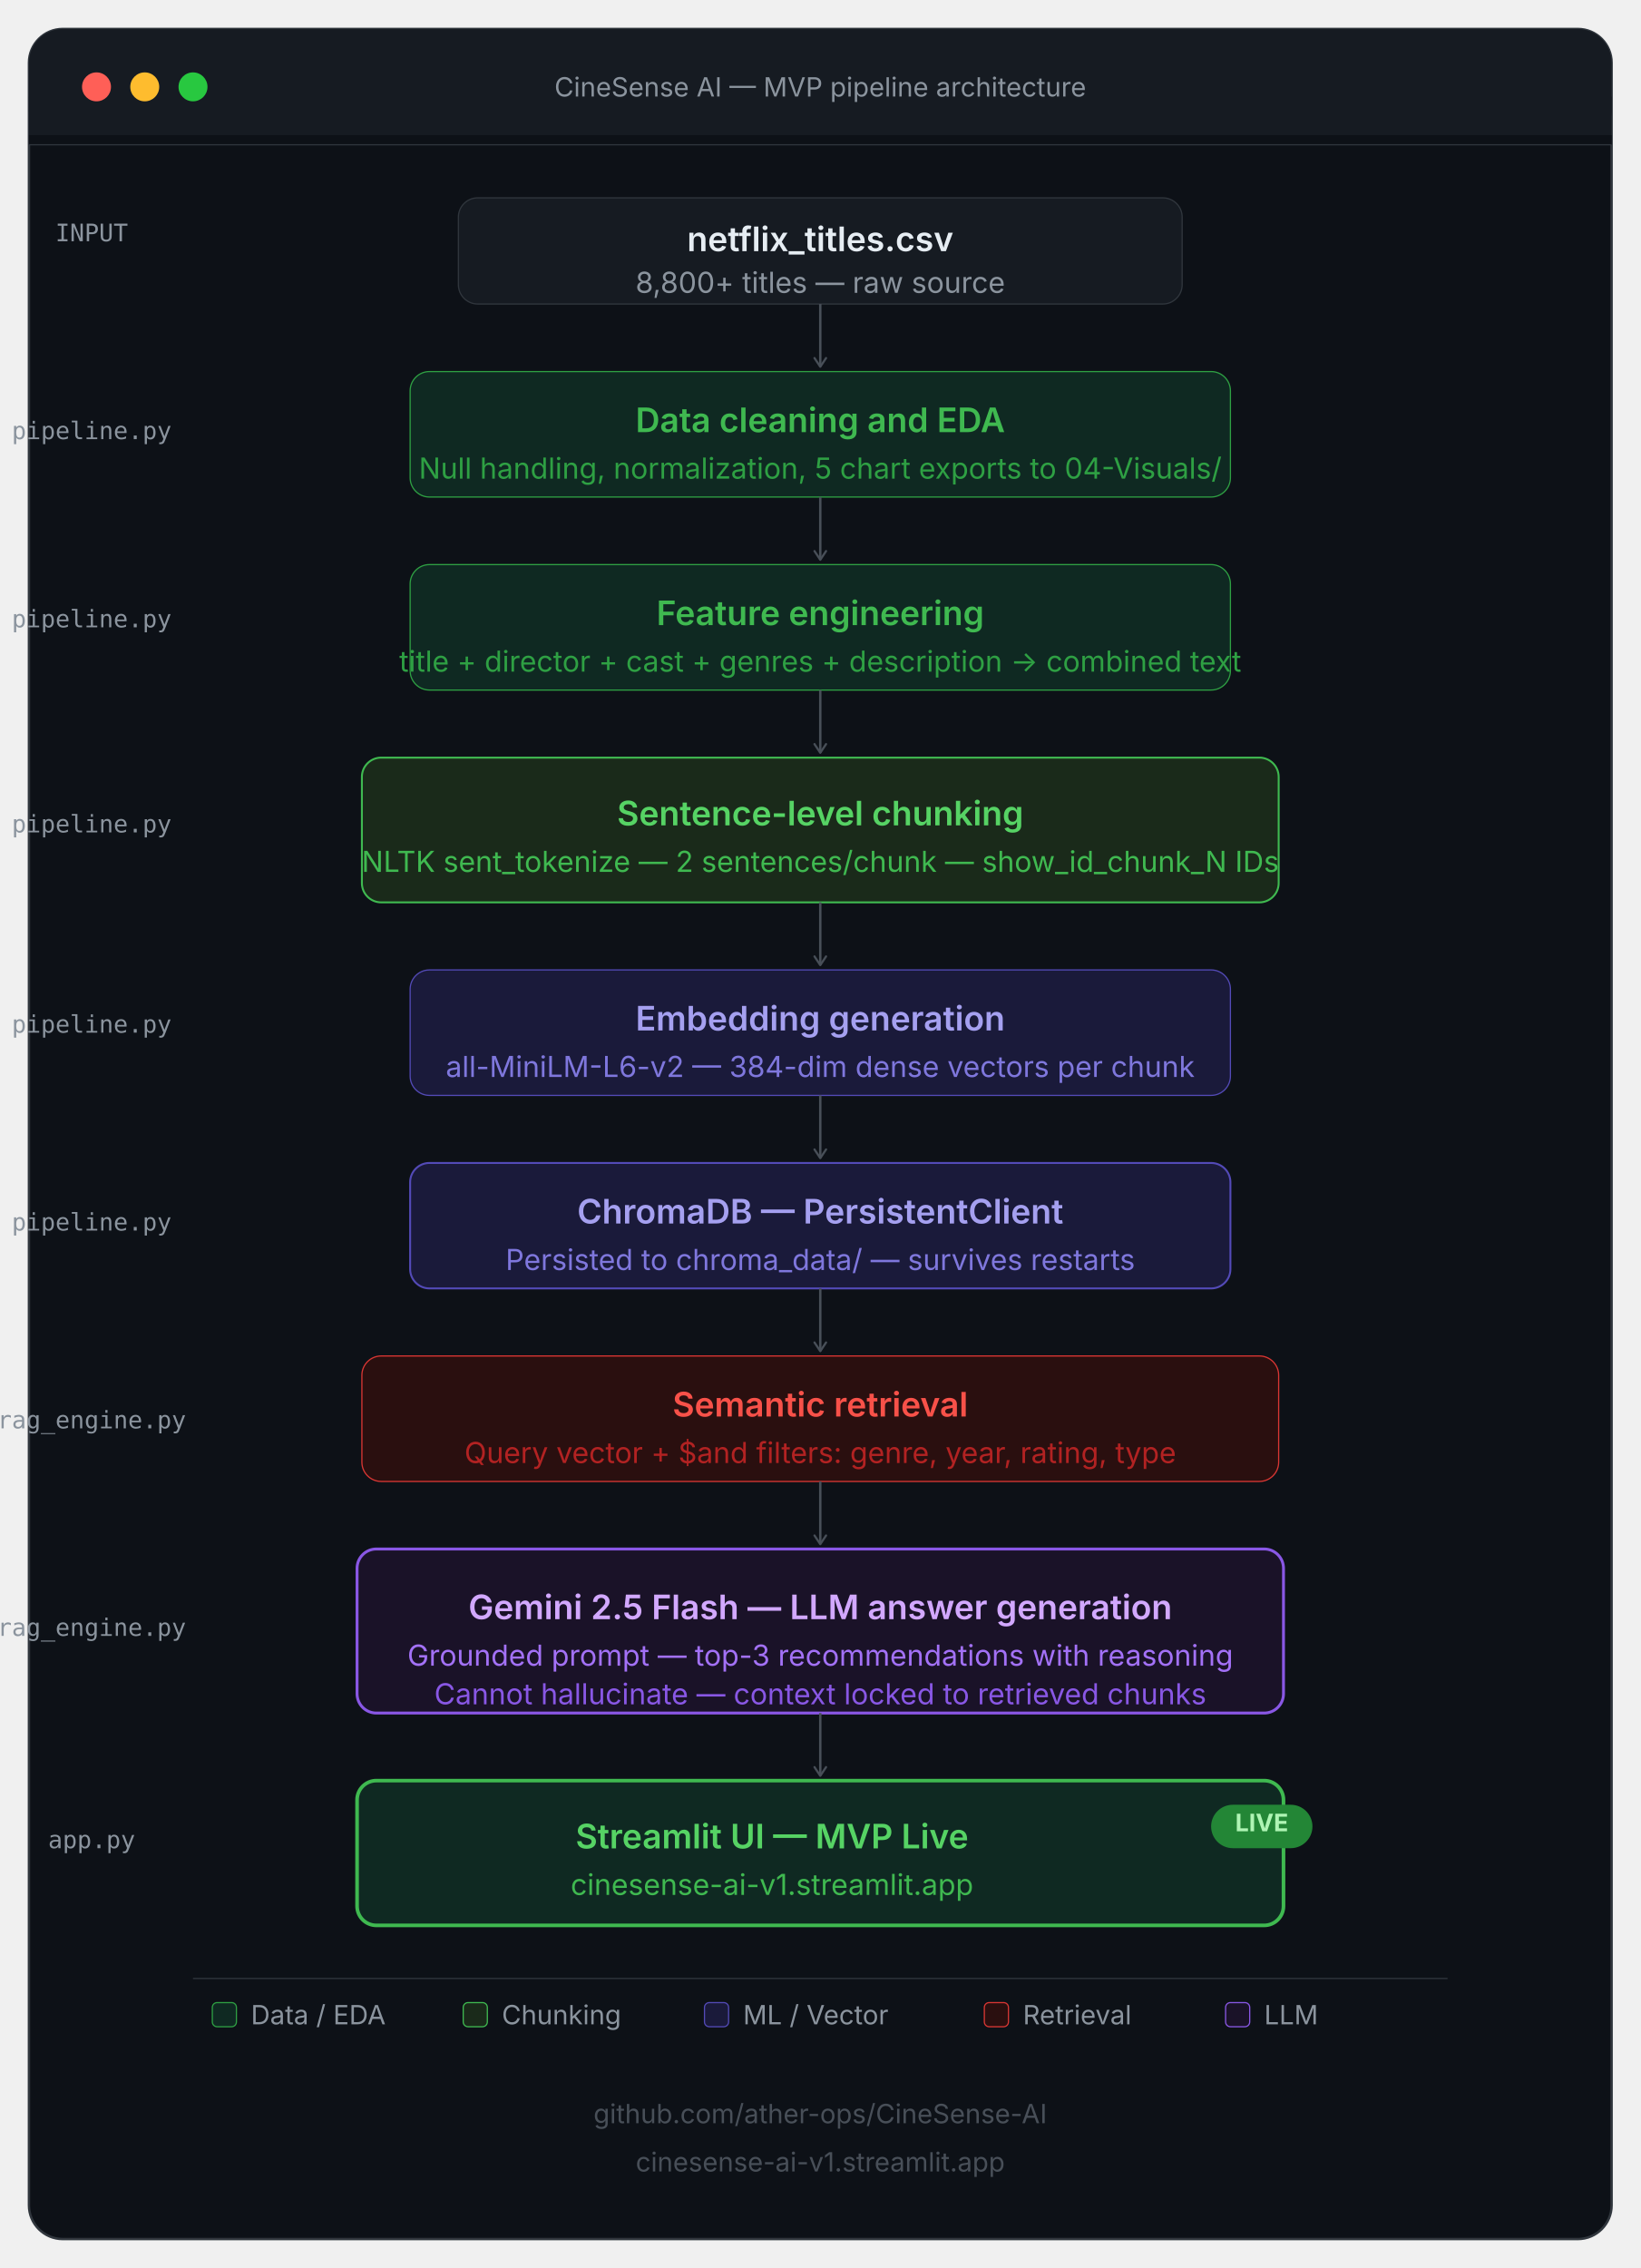
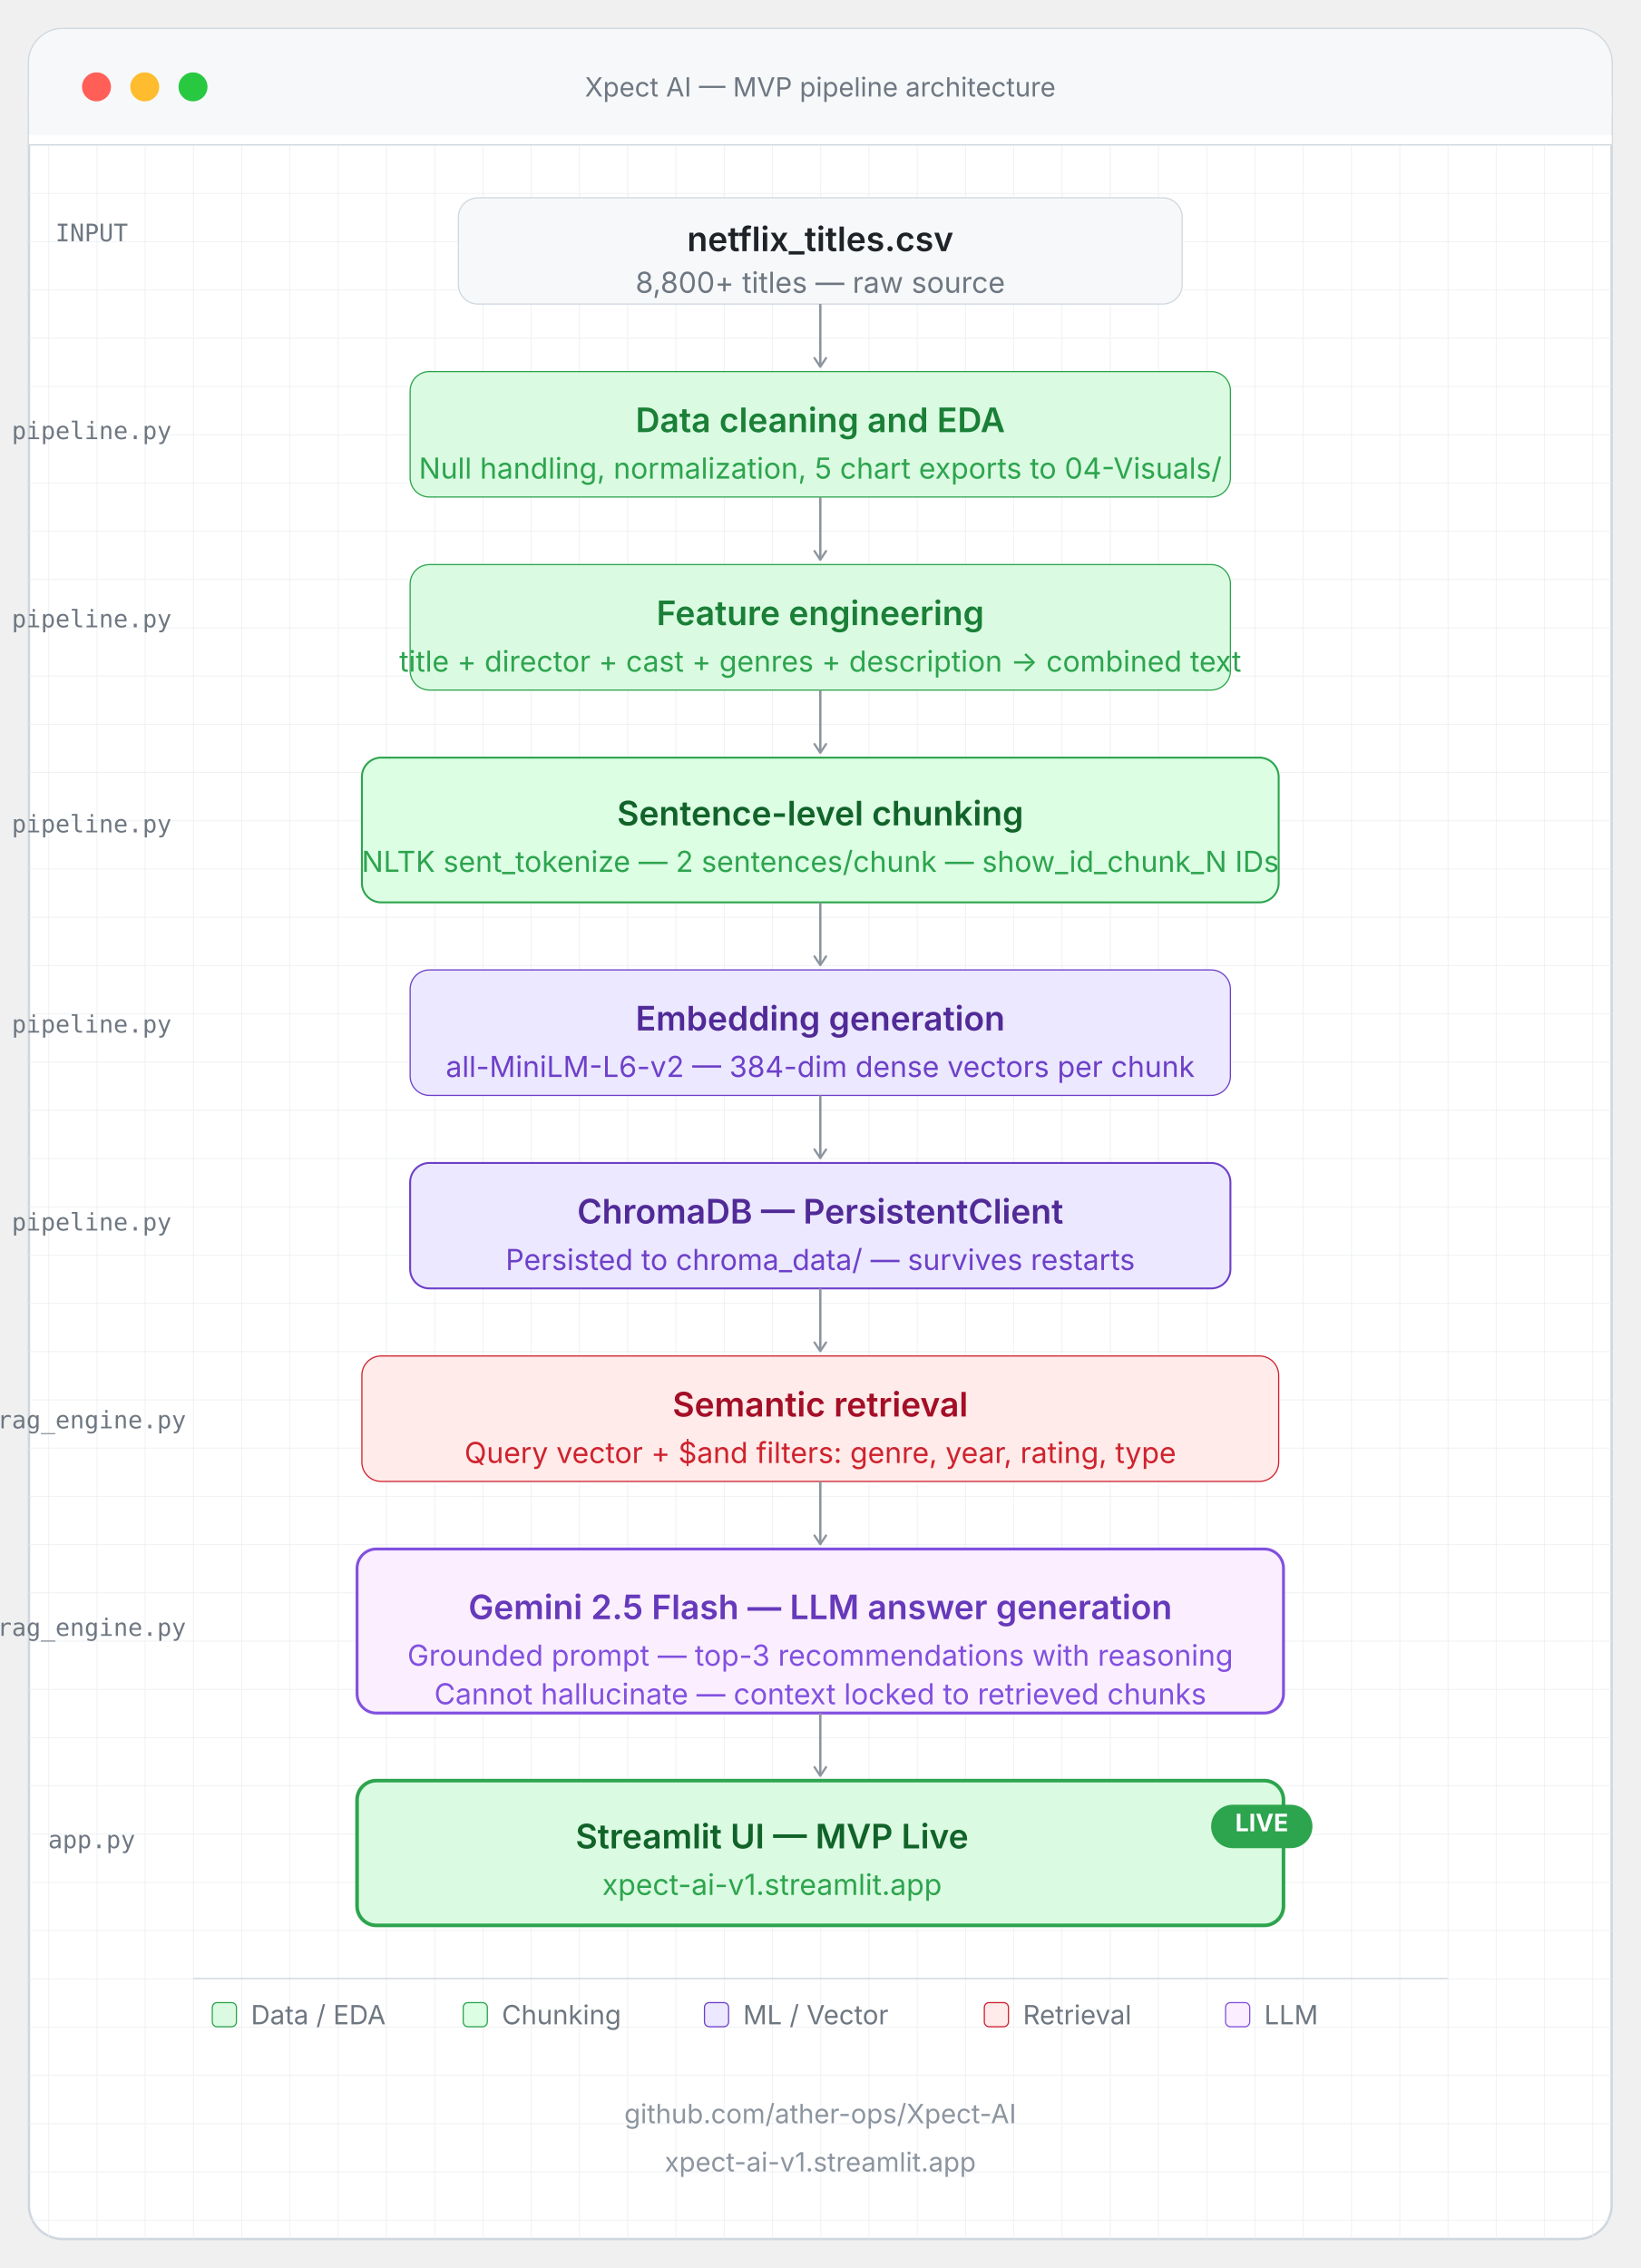
<svg xmlns="http://www.w3.org/2000/svg" width="100%" viewBox="0 0 680 940" role="img">
  <defs>
    <style>
    text { font-family: -apple-system, BlinkMacSystemFont, 'Segoe UI', sans-serif; }
    .th  { font-size:14px; font-weight:600; }
    .ts  { font-size:12px; font-weight:400; }
-     .day { font-size:10px; font-weight:500; fill:#8b949e; font-family:'SFMono-Regular',monospace; }
+     .day { font-size:10px; font-weight:500; fill:#6e7781; font-family:'SFMono-Regular',monospace; }
  </style>
    <marker id="arrow" viewBox="0 0 10 10" refX="8" refY="5" markerWidth="6" markerHeight="6" orient="auto-start-reverse">
-       <path d="M2 1L8 5L2 9" fill="none" stroke="#484f58" stroke-width="1.5" stroke-linecap="round" stroke-linejoin="round" />
+       <path d="M2 1L8 5L2 9" fill="none" stroke="#8c959f" stroke-width="1.5" stroke-linecap="round" stroke-linejoin="round" />
    </marker>
+     <pattern id="grid" width="20" height="20" patternUnits="userSpaceOnUse">
+       <path d="M 20 0 L 0 0 0 20" fill="none" stroke="#e8ecf0" stroke-width="0.5" />
+     </pattern>
  </defs>
-   <rect x="12" y="12" width="656" height="916" rx="14" fill="#0d1117" stroke="#30363d" stroke-width="1" />
-   <rect x="12" y="12" width="656" height="48" rx="14" fill="#161b22" />
-   <rect x="12" y="40" width="656" height="20" fill="#161b22" />
-   <rect x="12" y="56" width="656" height="4" fill="#0d1117" />
-   <line x1="12" y1="60" x2="668" y2="60" stroke="#30363d" stroke-width="0.5" />
+   <rect x="12" y="12" width="656" height="916" rx="14" fill="#ffffff" stroke="#d0d7de" stroke-width="1" />
+   <clipPath id="cardClip">
+     <rect x="12" y="60" width="656" height="868" rx="0" />
+   </clipPath>
+   <rect x="12" y="60" width="656" height="868" fill="url(#grid)" clip-path="url(#cardClip)" />
+   <rect x="12" y="12" width="656" height="48" rx="14" fill="#f6f8fa" />
+   <rect x="12" y="40" width="656" height="20" fill="#f6f8fa" />
+   <rect x="12" y="56" width="656" height="4" fill="#ffffff" />
+   <line x1="12" y1="60" x2="668" y2="60" stroke="#d0d7de" stroke-width="0.5" />
  <circle cx="40" cy="36" r="6" fill="#ff5f57" />
  <circle cx="60" cy="36" r="6" fill="#febc2e" />
  <circle cx="80" cy="36" r="6" fill="#28c840" />
-   <text x="340" y="40" text-anchor="middle" font-family="monospace" font-size="11" fill="#8b949e">CineSense AI — MVP pipeline architecture</text>
+   <text x="340" y="40" text-anchor="middle" font-family="monospace" font-size="11" fill="#6e7781">Xpect AI — MVP pipeline architecture</text>
  <text x="38" y="100" text-anchor="middle" class="day">INPUT</text>
-   <rect x="190" y="82" width="300" height="44" rx="8" fill="#161b22" stroke="#30363d" stroke-width="0.5" />
-   <text x="340" y="99" text-anchor="middle" dominant-baseline="central" class="th" fill="#e6edf3">netflix_titles.csv</text>
-   <text x="340" y="117" text-anchor="middle" dominant-baseline="central" class="ts" fill="#8b949e">8,800+ titles — raw source</text>
-   <line x1="340" y1="126" x2="340" y2="152" stroke="#484f58" stroke-width="1" marker-end="url(#arrow)" />
+   <rect x="190" y="82" width="300" height="44" rx="8" fill="#f6f8fa" stroke="#d0d7de" stroke-width="0.5" />
+   <text x="340" y="99" text-anchor="middle" dominant-baseline="central" class="th" fill="#1f2328">netflix_titles.csv</text>
+   <text x="340" y="117" text-anchor="middle" dominant-baseline="central" class="ts" fill="#6e7781">8,800+ titles — raw source</text>
+   <line x1="340" y1="126" x2="340" y2="152" stroke="#8c959f" stroke-width="1" marker-end="url(#arrow)" />
  <text x="38" y="182" text-anchor="middle" class="day">pipeline.py</text>
-   <rect x="170" y="154" width="340" height="52" rx="8" fill="#0f2922" stroke="#2ea043" stroke-width="0.5" />
-   <text x="340" y="174" text-anchor="middle" dominant-baseline="central" class="th" fill="#3fb950">Data cleaning and EDA</text>
-   <text x="340" y="194" text-anchor="middle" dominant-baseline="central" class="ts" fill="#2ea043">Null handling, normalization, 5 chart exports to 04-Visuals/</text>
-   <line x1="340" y1="206" x2="340" y2="232" stroke="#484f58" stroke-width="1" marker-end="url(#arrow)" />
+   <rect x="170" y="154" width="340" height="52" rx="8" fill="#dafbe1" stroke="#2da44e" stroke-width="0.5" />
+   <text x="340" y="174" text-anchor="middle" dominant-baseline="central" class="th" fill="#1a7f37">Data cleaning and EDA</text>
+   <text x="340" y="194" text-anchor="middle" dominant-baseline="central" class="ts" fill="#2da44e">Null handling, normalization, 5 chart exports to 04-Visuals/</text>
+   <line x1="340" y1="206" x2="340" y2="232" stroke="#8c959f" stroke-width="1" marker-end="url(#arrow)" />
  <text x="38" y="260" text-anchor="middle" class="day">pipeline.py</text>
-   <rect x="170" y="234" width="340" height="52" rx="8" fill="#0f2922" stroke="#2ea043" stroke-width="0.5" />
-   <text x="340" y="254" text-anchor="middle" dominant-baseline="central" class="th" fill="#3fb950">Feature engineering</text>
-   <text x="340" y="274" text-anchor="middle" dominant-baseline="central" class="ts" fill="#2ea043">title + director + cast + genres + description → combined text</text>
-   <line x1="340" y1="286" x2="340" y2="312" stroke="#484f58" stroke-width="1" marker-end="url(#arrow)" />
+   <rect x="170" y="234" width="340" height="52" rx="8" fill="#dafbe1" stroke="#2da44e" stroke-width="0.5" />
+   <text x="340" y="254" text-anchor="middle" dominant-baseline="central" class="th" fill="#1a7f37">Feature engineering</text>
+   <text x="340" y="274" text-anchor="middle" dominant-baseline="central" class="ts" fill="#2da44e">title + director + cast + genres + description → combined text</text>
+   <line x1="340" y1="286" x2="340" y2="312" stroke="#8c959f" stroke-width="1" marker-end="url(#arrow)" />
  <text x="38" y="345" text-anchor="middle" class="day">pipeline.py</text>
-   <rect x="150" y="314" width="380" height="60" rx="8" fill="#1a2a1a" stroke="#3fb950" stroke-width="0.8" />
-   <text x="340" y="337" text-anchor="middle" dominant-baseline="central" class="th" fill="#56d364">Sentence-level chunking</text>
-   <text x="340" y="357" text-anchor="middle" dominant-baseline="central" class="ts" fill="#3fb950">NLTK sent_tokenize — 2 sentences/chunk — show_id_chunk_N IDs</text>
-   <line x1="340" y1="374" x2="340" y2="400" stroke="#484f58" stroke-width="1" marker-end="url(#arrow)" />
+   <rect x="150" y="314" width="380" height="60" rx="8" fill="#dcffe4" stroke="#2da44e" stroke-width="0.8" />
+   <text x="340" y="337" text-anchor="middle" dominant-baseline="central" class="th" fill="#116329">Sentence-level chunking</text>
+   <text x="340" y="357" text-anchor="middle" dominant-baseline="central" class="ts" fill="#2da44e">NLTK sent_tokenize — 2 sentences/chunk — show_id_chunk_N IDs</text>
+   <line x1="340" y1="374" x2="340" y2="400" stroke="#8c959f" stroke-width="1" marker-end="url(#arrow)" />
  <text x="38" y="428" text-anchor="middle" class="day">pipeline.py</text>
-   <rect x="170" y="402" width="340" height="52" rx="8" fill="#1a1a3a" stroke="#534ab7" stroke-width="0.5" />
-   <text x="340" y="422" text-anchor="middle" dominant-baseline="central" class="th" fill="#a5a0f0">Embedding generation</text>
-   <text x="340" y="442" text-anchor="middle" dominant-baseline="central" class="ts" fill="#7f77dd">all-MiniLM-L6-v2 — 384-dim dense vectors per chunk</text>
-   <line x1="340" y1="454" x2="340" y2="480" stroke="#484f58" stroke-width="1" marker-end="url(#arrow)" />
+   <rect x="170" y="402" width="340" height="52" rx="8" fill="#ebe8ff" stroke="#6e40c9" stroke-width="0.5" />
+   <text x="340" y="422" text-anchor="middle" dominant-baseline="central" class="th" fill="#512a97">Embedding generation</text>
+   <text x="340" y="442" text-anchor="middle" dominant-baseline="central" class="ts" fill="#6e40c9">all-MiniLM-L6-v2 — 384-dim dense vectors per chunk</text>
+   <line x1="340" y1="454" x2="340" y2="480" stroke="#8c959f" stroke-width="1" marker-end="url(#arrow)" />
  <text x="38" y="510" text-anchor="middle" class="day">pipeline.py</text>
-   <rect x="170" y="482" width="340" height="52" rx="8" fill="#1a1a3a" stroke="#534ab7" stroke-width="0.8" />
-   <text x="340" y="502" text-anchor="middle" dominant-baseline="central" class="th" fill="#a5a0f0">ChromaDB — PersistentClient</text>
-   <text x="340" y="522" text-anchor="middle" dominant-baseline="central" class="ts" fill="#7f77dd">Persisted to chroma_data/ — survives restarts</text>
-   <line x1="340" y1="534" x2="340" y2="560" stroke="#484f58" stroke-width="1" marker-end="url(#arrow)" />
+   <rect x="170" y="482" width="340" height="52" rx="8" fill="#ebe8ff" stroke="#6e40c9" stroke-width="0.8" />
+   <text x="340" y="502" text-anchor="middle" dominant-baseline="central" class="th" fill="#512a97">ChromaDB — PersistentClient</text>
+   <text x="340" y="522" text-anchor="middle" dominant-baseline="central" class="ts" fill="#6e40c9">Persisted to chroma_data/ — survives restarts</text>
+   <line x1="340" y1="534" x2="340" y2="560" stroke="#8c959f" stroke-width="1" marker-end="url(#arrow)" />
  <text x="38" y="592" text-anchor="middle" class="day">rag_engine.py</text>
-   <rect x="150" y="562" width="380" height="52" rx="8" fill="#2a0f0f" stroke="#da3633" stroke-width="0.5" />
-   <text x="340" y="582" text-anchor="middle" dominant-baseline="central" class="th" fill="#f85149">Semantic retrieval</text>
-   <text x="340" y="602" text-anchor="middle" dominant-baseline="central" class="ts" fill="#b22222">Query vector + $and filters: genre, year, rating, type</text>
-   <line x1="340" y1="614" x2="340" y2="640" stroke="#484f58" stroke-width="1" marker-end="url(#arrow)" />
+   <rect x="150" y="562" width="380" height="52" rx="8" fill="#ffebe9" stroke="#cf222e" stroke-width="0.5" />
+   <text x="340" y="582" text-anchor="middle" dominant-baseline="central" class="th" fill="#a40e26">Semantic retrieval</text>
+   <text x="340" y="602" text-anchor="middle" dominant-baseline="central" class="ts" fill="#cf222e">Query vector + $and filters: genre, year, rating, type</text>
+   <line x1="340" y1="614" x2="340" y2="640" stroke="#8c959f" stroke-width="1" marker-end="url(#arrow)" />
  <text x="38" y="678" text-anchor="middle" class="day">rag_engine.py</text>
-   <rect x="148" y="642" width="384" height="68" rx="8" fill="#1a1228" stroke="#8957e5" stroke-width="1.2" />
-   <text x="340" y="666" text-anchor="middle" dominant-baseline="central" class="th" fill="#d2a8ff">Gemini 2.5 Flash — LLM answer generation</text>
-   <text x="340" y="686" text-anchor="middle" dominant-baseline="central" class="ts" fill="#a371f7">Grounded prompt — top-3 recommendations with reasoning</text>
-   <text x="340" y="702" text-anchor="middle" dominant-baseline="central" class="ts" fill="#8957e5">Cannot hallucinate — context locked to retrieved chunks</text>
-   <line x1="340" y1="710" x2="340" y2="736" stroke="#484f58" stroke-width="1" marker-end="url(#arrow)" />
+   <rect x="148" y="642" width="384" height="68" rx="8" fill="#fbefff" stroke="#8250df" stroke-width="1.2" />
+   <text x="340" y="666" text-anchor="middle" dominant-baseline="central" class="th" fill="#6639ba">Gemini 2.5 Flash — LLM answer generation</text>
+   <text x="340" y="686" text-anchor="middle" dominant-baseline="central" class="ts" fill="#8250df">Grounded prompt — top-3 recommendations with reasoning</text>
+   <text x="340" y="702" text-anchor="middle" dominant-baseline="central" class="ts" fill="#8250df">Cannot hallucinate — context locked to retrieved chunks</text>
+   <line x1="340" y1="710" x2="340" y2="736" stroke="#8c959f" stroke-width="1" marker-end="url(#arrow)" />
  <text x="38" y="766" text-anchor="middle" class="day">app.py</text>
-   <rect x="148" y="738" width="384" height="60" rx="8" fill="#0f2922" stroke="#3fb950" stroke-width="1.5" />
-   <text x="320" y="761" text-anchor="middle" dominant-baseline="central" class="th" fill="#56d364">Streamlit UI — MVP Live</text>
-   <text x="320" y="781" text-anchor="middle" dominant-baseline="central" class="ts" fill="#3fb950">cinesense-ai-v1.streamlit.app</text>
-   <rect x="502" y="748" width="42" height="18" rx="9" fill="#238636" />
-   <text x="523" y="759" text-anchor="middle" font-family="monospace" font-size="10" font-weight="700" fill="#aff5b4">LIVE</text>
-   <line x1="80" y1="820" x2="600" y2="820" stroke="#30363d" stroke-width="0.5" />
-   <rect x="88" y="830" width="10" height="10" rx="2" fill="#0f2922" stroke="#2ea043" stroke-width="0.5" />
-   <text x="104" y="839" font-family="sans-serif" font-size="11" fill="#8b949e">Data / EDA</text>
-   <rect x="192" y="830" width="10" height="10" rx="2" fill="#1a2a1a" stroke="#3fb950" stroke-width="0.5" />
-   <text x="208" y="839" font-family="sans-serif" font-size="11" fill="#8b949e">Chunking</text>
-   <rect x="292" y="830" width="10" height="10" rx="2" fill="#1a1a3a" stroke="#534ab7" stroke-width="0.5" />
-   <text x="308" y="839" font-family="sans-serif" font-size="11" fill="#8b949e">ML / Vector</text>
-   <rect x="408" y="830" width="10" height="10" rx="2" fill="#2a0f0f" stroke="#da3633" stroke-width="0.5" />
-   <text x="424" y="839" font-family="sans-serif" font-size="11" fill="#8b949e">Retrieval</text>
-   <rect x="508" y="830" width="10" height="10" rx="2" fill="#1a1228" stroke="#8957e5" stroke-width="0.5" />
-   <text x="524" y="839" font-family="sans-serif" font-size="11" fill="#8b949e">LLM</text>
-   <text x="340" y="880" text-anchor="middle" font-family="monospace" font-size="11" fill="#484f58">github.com/ather-ops/CineSense-AI</text>
-   <text x="340" y="900" text-anchor="middle" font-family="monospace" font-size="11" fill="#484f58">cinesense-ai-v1.streamlit.app</text>
+   <rect x="148" y="738" width="384" height="60" rx="8" fill="#dafbe1" stroke="#2da44e" stroke-width="1.5" />
+   <text x="320" y="761" text-anchor="middle" dominant-baseline="central" class="th" fill="#116329">Streamlit UI — MVP Live</text>
+   <text x="320" y="781" text-anchor="middle" dominant-baseline="central" class="ts" fill="#2da44e">xpect-ai-v1.streamlit.app</text>
+   <rect x="502" y="748" width="42" height="18" rx="9" fill="#2da44e" />
+   <text x="523" y="759" text-anchor="middle" font-family="monospace" font-size="10" font-weight="700" fill="#ffffff">LIVE</text>
+   <line x1="80" y1="820" x2="600" y2="820" stroke="#d0d7de" stroke-width="0.5" />
+   <rect x="88" y="830" width="10" height="10" rx="2" fill="#dafbe1" stroke="#2da44e" stroke-width="0.5" />
+   <text x="104" y="839" font-family="sans-serif" font-size="11" fill="#6e7781">Data / EDA</text>
+   <rect x="192" y="830" width="10" height="10" rx="2" fill="#dcffe4" stroke="#2da44e" stroke-width="0.5" />
+   <text x="208" y="839" font-family="sans-serif" font-size="11" fill="#6e7781">Chunking</text>
+   <rect x="292" y="830" width="10" height="10" rx="2" fill="#ebe8ff" stroke="#6e40c9" stroke-width="0.5" />
+   <text x="308" y="839" font-family="sans-serif" font-size="11" fill="#6e7781">ML / Vector</text>
+   <rect x="408" y="830" width="10" height="10" rx="2" fill="#ffebe9" stroke="#cf222e" stroke-width="0.5" />
+   <text x="424" y="839" font-family="sans-serif" font-size="11" fill="#6e7781">Retrieval</text>
+   <rect x="508" y="830" width="10" height="10" rx="2" fill="#fbefff" stroke="#8250df" stroke-width="0.5" />
+   <text x="524" y="839" font-family="sans-serif" font-size="11" fill="#6e7781">LLM</text>
+   <text x="340" y="880" text-anchor="middle" font-family="monospace" font-size="11" fill="#8c959f">github.com/ather-ops/Xpect-AI</text>
+   <text x="340" y="900" text-anchor="middle" font-family="monospace" font-size="11" fill="#8c959f">xpect-ai-v1.streamlit.app</text>
</svg>
